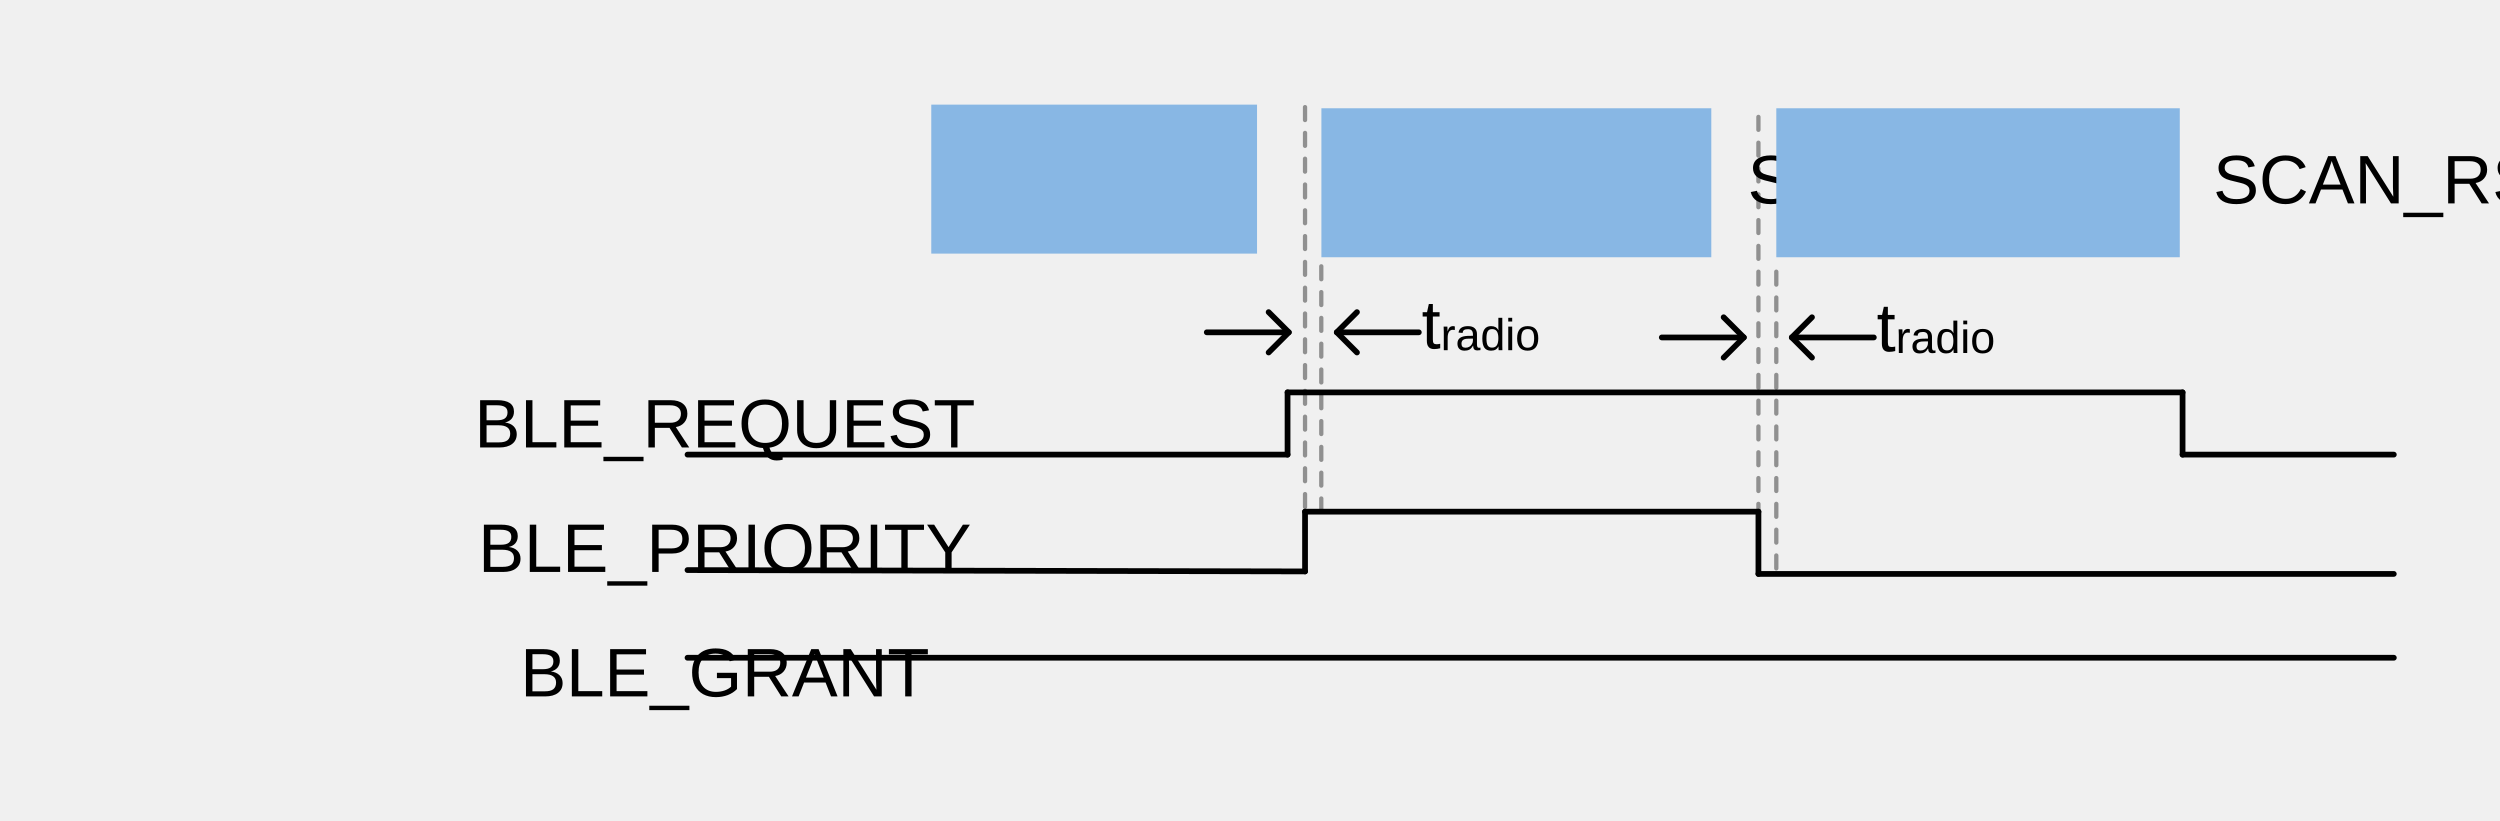
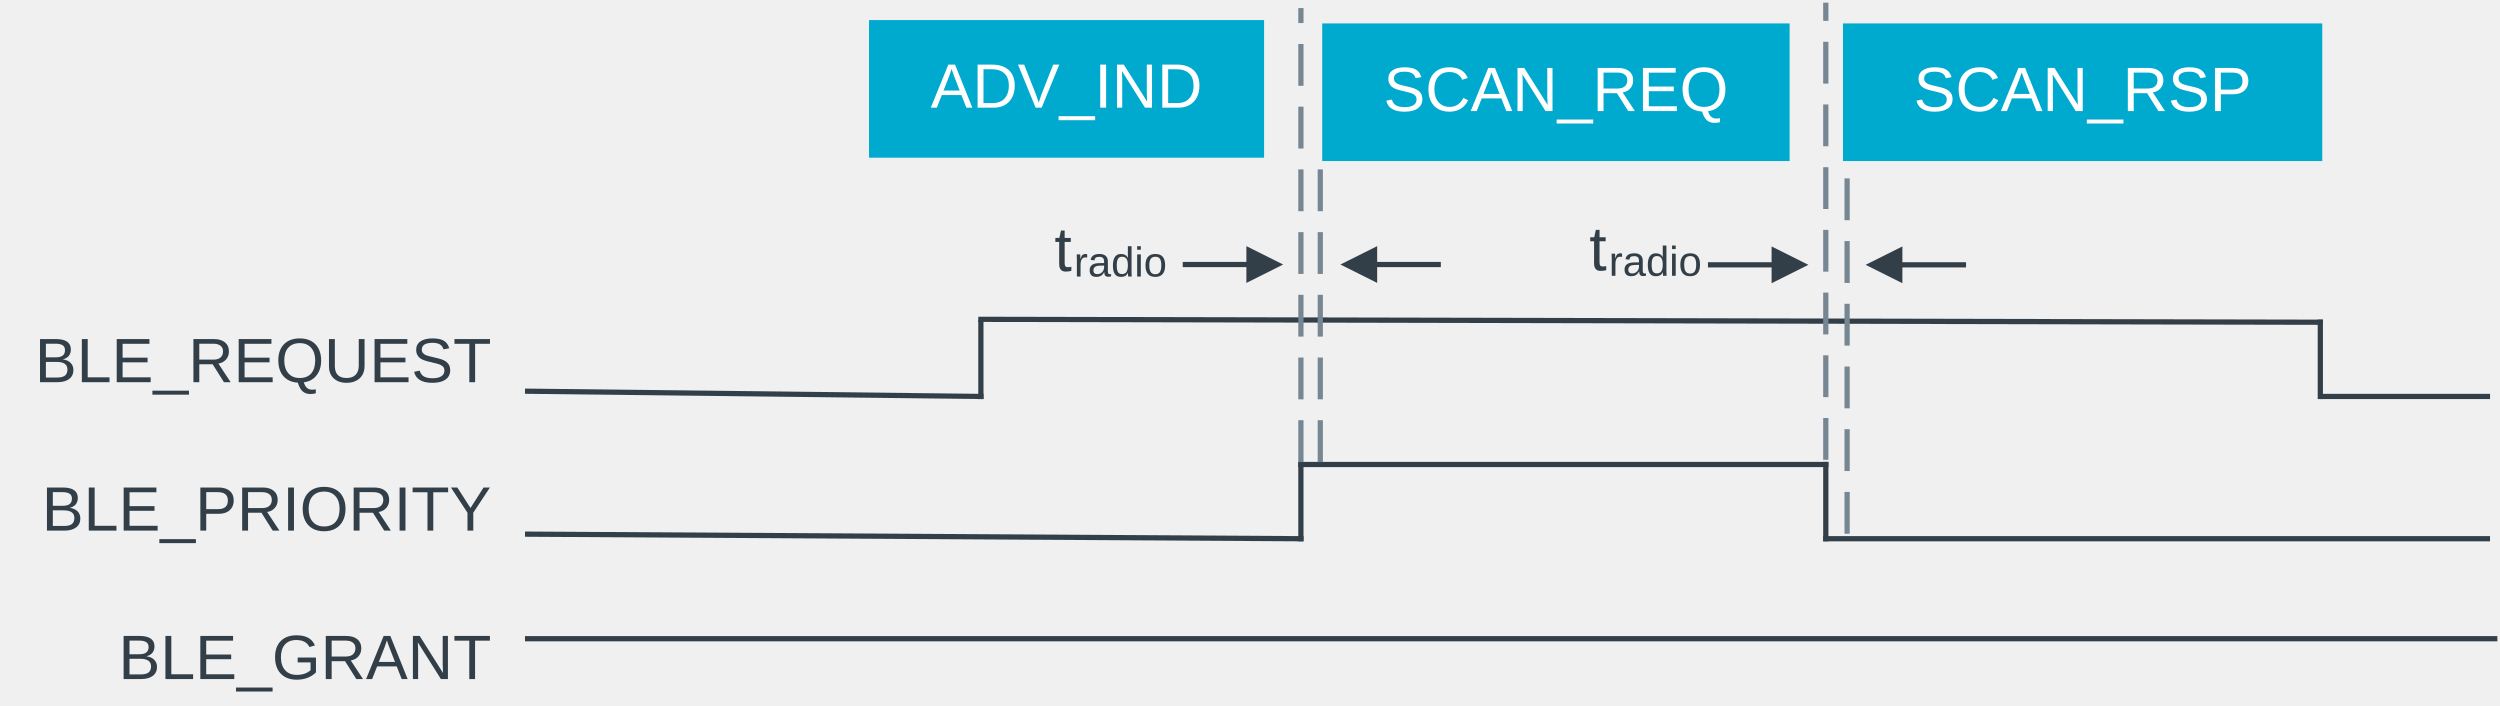
- <svg xmlns="http://www.w3.org/2000/svg" xmlns:ns1="http://schemas.microsoft.com/visio/2003/SVGExtensions/" xmlns:xlink="http://www.w3.org/1999/xlink" width="6.056in" height="1.987in" viewBox="0 0 436.043 143.081" xml:space="preserve" color-interpolation-filters="sRGB" class="st12">
-   <ns1:documentProperties ns1:langID="1044" ns1:metric="true" ns1:viewMarkup="false">
-     <ns1:userDefs>
-       <ns1:ud ns1:nameU="msvNoAutoConnect" ns1:val="VT0(1):26" />
-       <ns1:ud ns1:nameU="msvConvertTheme" />
-     </ns1:userDefs>
-   </ns1:documentProperties>
+ <svg xmlns="http://www.w3.org/2000/svg" xmlns:xlink="http://www.w3.org/1999/xlink" width="6.645in" height="1.875in" viewBox="0 0 478.42 134.978" xml:space="preserve" color-interpolation-filters="sRGB" class="st13">
  <style type="text/css">
	
- 		.st1 {fill:none;stroke:none;stroke-width:0.25}
- 		.st2 {fill:#000000;font-family:Arial;font-size:1em}
- 		.st3 {stroke:#000000;stroke-linecap:round;stroke-linejoin:round;stroke-width:1}
- 		.st4 {fill:#88b7e4;stroke:none;stroke-linecap:round;stroke-linejoin:round;stroke-width:0.5}
- 		.st5 {fill:none}
- 		.st6 {stroke:#000000;stroke-dasharray:2.25,2.25;stroke-linecap:round;stroke-linejoin:round;stroke-opacity:0.4;stroke-width:0.75}
- 		.st7 {fill:none;stroke:none;stroke-linecap:round;stroke-linejoin:round;stroke-width:0.75}
- 		.st8 {baseline-shift:-32.494%;font-size:0.65em}
- 		.st9 {marker-start:url(#mrkr1-70);stroke:#000000;stroke-linecap:round;stroke-linejoin:round;stroke-width:1}
- 		.st10 {fill:#000000;fill-opacity:1;stroke:#000000;stroke-opacity:1;stroke-width:0.284}
- 		.st11 {marker-end:url(#mrkr1-76);stroke:#000000;stroke-linecap:round;stroke-linejoin:round;stroke-width:1}
- 		.st12 {fill:none;fill-rule:evenodd;font-size:12px;overflow:visible;stroke-linecap:square;stroke-miterlimit:3}
+ 		.st1 {fill:none;stroke:none;stroke-linecap:butt;stroke-width:0.75}
+ 		.st2 {fill:#333f48;font-family:Arial;font-size:1em}
+ 		.st3 {fill:#000000}
+ 		.st4 {stroke:#333f48;stroke-width:1}
+ 		.st5 {fill:#00a9ce;stroke:none;stroke-width:0.75}
+ 		.st6 {fill:#ffffff;font-family:Arial;font-size:1em}
+ 		.st7 {stroke:#768692;stroke-dasharray:7,5;stroke-width:1}
+ 		.st8 {marker-start:url(#mrkr4-63);stroke:#333f48;stroke-width:1}
+ 		.st9 {fill:#333f48;fill-opacity:1;stroke:#333f48;stroke-opacity:1;stroke-width:0.284}
+ 		.st10 {marker-end:url(#mrkr4-69);stroke:#333f48;stroke-width:1}
+ 		.st11 {fill:none;stroke:none;stroke-width:1}
+ 		.st12 {fill:#333f48;font-family:Arial;font-size:0.667em}
+ 		.st13 {fill:none;fill-rule:evenodd;font-size:12px;overflow:visible;stroke-linecap:square;stroke-miterlimit:3}
	
	</style>
  <defs id="Markers">
-     <g id="lend1">
-       <path d="M 1 -1 L 0 0 L 1 1 " style="stroke-linecap:round;stroke-linejoin:round;fill:none" />
+     <g id="lend4">
+       <path d="M 2 1 L 0 0 L 2 -1 L 2 1 " style="stroke:none" />
    </g>
-     <marker id="mrkr1-70" class="st10" ns1:arrowType="1" ns1:arrowSize="2" orient="auto" markerUnits="strokeWidth" overflow="visible">
-       <use xlink:href="#lend1" transform="scale(3.520009) " />
+     <marker id="mrkr4-63" class="st9" refX="6.68" orient="auto" markerUnits="strokeWidth" overflow="visible">
+       <use xlink:href="#lend4" transform="scale(3.52) " />
    </marker>
-     <marker id="mrkr1-76" class="st10" ns1:arrowType="1" ns1:arrowSize="2" orient="auto" markerUnits="strokeWidth" overflow="visible">
-       <use xlink:href="#lend1" transform="scale(-3.520009,-3.520009) " />
+     <marker id="mrkr4-69" class="st9" refX="-7.04" orient="auto" markerUnits="strokeWidth" overflow="visible">
+       <use xlink:href="#lend4" transform="scale(-3.52,-3.52) " />
    </marker>
  </defs>
-   <g ns1:mID="9" ns1:index="7" ns1:groupContext="foregroundPage">
-     <ns1:pageProperties ns1:drawingScale="0.0393701" ns1:pageScale="0.0393701" ns1:drawingUnits="24" ns1:shadowOffsetX="9" ns1:shadowOffsetY="-9" />
-     <ns1:layer ns1:name="Hairline" ns1:index="0" color="#000000" />
-     <g id="shape1-1" ns1:mID="1" ns1:groupContext="shape" transform="translate(18.25,-62.5924)">
-       <ns1:textBlock ns1:margins="rect(4,4,4,4)" ns1:tabSpace="42.5197" />
-       <ns1:textRect cx="48.158" cy="137.05" width="96.32" height="12.062" />
-       <rect x="0" y="131.019" width="96.315" height="12.062" class="st1" />
-       <text x="4.48" y="140.65" class="st2" ns1:langID="1044">
-         <ns1:paragraph ns1:horizAlign="1" />
-         <ns1:tabList />BLE_REQUEST</text>
+   <g>
+     <g id="shape666-1" transform="translate(0.75,-57.5652)">
+       <rect x="0" y="119.196" width="97.277" height="15.782" class="st1" />
+       <text x="5.92" y="130.69" class="st2">BLE_REQUEST</text>
    </g>
-     <g id="shape2-4" ns1:mID="2" ns1:groupContext="shape" transform="translate(18.25,-40.8807)">
-       <ns1:textBlock ns1:margins="rect(4,4,4,4)" ns1:tabSpace="42.5197" />
-       <ns1:textRect cx="48.158" cy="137.05" width="96.32" height="12.062" />
-       <rect x="0" y="131.019" width="96.315" height="12.062" class="st1" />
-       <text x="5.14" y="140.65" class="st2" ns1:langID="1044">
-         <ns1:paragraph ns1:horizAlign="1" />
-         <ns1:tabList />BLE_PRIORITY</text>
+     <g id="shape667-4" transform="translate(0.75,-29.1575)">
+       <rect x="0" y="119.196" width="97.277" height="15.782" class="st1" />
+       <text x="7.25" y="130.69" class="st2">BLE_PRIORITY</text>
    </g>
-     <g id="shape3-7" ns1:mID="3" ns1:groupContext="shape" transform="translate(18.25,-19.1691)">
-       <ns1:textBlock ns1:margins="rect(4,4,4,4)" ns1:tabSpace="42.5197" />
-       <ns1:textRect cx="48.158" cy="137.05" width="96.32" height="12.062" />
-       <rect x="0" y="131.019" width="96.315" height="12.062" class="st1" />
-       <text x="12.48" y="140.65" class="st2" ns1:langID="1044">
-         <ns1:paragraph ns1:horizAlign="1" />
-         <ns1:tabList />BLE_GRANT</text>
+     <g id="shape668-7" transform="translate(0.75,-0.75)">
+       <rect x="0" y="119.196" width="97.277" height="15.782" class="st1" />
+       <text x="21.92" y="130.69" class="st2">BLE_GRANT</text>
    </g>
-     <g id="shape4-10" ns1:mID="4" ns1:groupContext="shape" transform="translate(380.693,-63.7795)">
-       <ns1:userDefs>
-         <ns1:ud ns1:nameU="msvThemeColors" ns1:val="VT0(254):26" />
-       </ns1:userDefs>
-       <path d="M0 143.08 L36.85 143.08" class="st3" />
+     <g id="shape669-10" transform="translate(444.467,-59.1197)">
+       <path d="M0 134.98 L31.55 134.98 L0 134.98 Z" class="st3" />
+       <path d="M0 134.98 L31.55 134.98" class="st4" />
    </g>
-     <g id="shape6-13" ns1:mID="6" ns1:groupContext="shape" transform="translate(119.906,-28.3465)">
-       <ns1:userDefs>
-         <ns1:ud ns1:nameU="msvThemeColors" ns1:val="VT0(254):26" />
-       </ns1:userDefs>
-       <path d="M0 143.08 L297.64 143.08" class="st3" />
+     <g id="shape670-13" transform="translate(100.966,-12.759)">
+       <path d="M0 134.98 L376.45 134.98 L0 134.98 Z" class="st3" />
+       <path d="M0 134.98 L376.45 134.98" class="st4" />
    </g>
-     <g id="shape8-16" ns1:mID="8" ns1:groupContext="shape" transform="translate(227.622,-53.8274)">
-       <ns1:userDefs>
-         <ns1:ud ns1:nameU="msvThemeColors" ns1:val="VT0(254):26" />
-       </ns1:userDefs>
-       <path d="M0 143.08 L79.09 143.08" class="st3" />
+     <g id="shape671-16" transform="translate(248.951,-46.0983)">
+       <path d="M0 134.98 L100.45 134.98 L0 134.98 Z" class="st3" />
+       <path d="M0 134.98 L100.45 134.98" class="st4" />
    </g>
-     <g id="shape9-19" ns1:mID="9" ns1:groupContext="shape" transform="translate(81.4918,79.3017) rotate(-90)">
-       <ns1:userDefs>
-         <ns1:ud ns1:nameU="msvThemeColors" ns1:val="VT0(254):26" />
-       </ns1:userDefs>
-       <path d="M0 143.08 L10.86 143.08" class="st3" />
+     <g id="shape672-19" transform="translate(52.732,75.8602) rotate(-90)">
+       <path d="M0 134.98 L14.21 134.98 L0 134.98 Z" class="st3" />
+       <path d="M0 134.98 L14.21 134.98" class="st4" />
    </g>
-     <g id="shape10-22" ns1:mID="10" ns1:groupContext="shape" transform="translate(523.774,68.4459) rotate(90)">
-       <ns1:userDefs>
-         <ns1:ud ns1:nameU="msvThemeColors" ns1:val="VT0(254):26" />
-       </ns1:userDefs>
-       <path d="M0 143.08 L10.86 143.08" class="st3" />
+     <g id="shape673-22" transform="translate(579.016,61.6564) rotate(90)">
+       <path d="M0 134.98 L14.21 134.98 L0 134.98 Z" class="st3" />
+       <path d="M0 134.98 L14.21 134.98" class="st4" />
    </g>
-     <g id="shape11-25" ns1:mID="11" ns1:groupContext="shape" transform="translate(370.703,89.2539) rotate(90)">
-       <ns1:userDefs>
-         <ns1:ud ns1:nameU="msvThemeColors" ns1:val="VT0(254):26" />
-       </ns1:userDefs>
-       <path d="M0 143.08 L10.42 143.08" class="st3" />
+     <g id="shape674-25" transform="translate(383.93,88.8817) rotate(90)">
+       <path d="M0 134.98 L14.21 134.98 L0 134.98 Z" class="st3" />
+       <path d="M0 134.98 L14.21 134.98" class="st4" />
    </g>
-     <g id="shape12-28" ns1:mID="12" ns1:groupContext="shape" transform="translate(449.79,89.2539) rotate(90)">
-       <ns1:userDefs>
-         <ns1:ud ns1:nameU="msvThemeColors" ns1:val="VT0(254):26" />
-       </ns1:userDefs>
-       <path d="M0 143.08 L10.86 143.08" class="st3" />
+     <g id="shape675-28" transform="translate(484.38,88.8817) rotate(90)">
+       <path d="M0 134.98 L14.21 134.98 L0 134.98 Z" class="st3" />
+       <path d="M0 134.98 L14.21 134.98" class="st4" />
    </g>
-     <g id="shape13-31" ns1:mID="13" ns1:groupContext="shape" transform="translate(306.709,-42.9715)">
-       <ns1:userDefs>
-         <ns1:ud ns1:nameU="msvThemeColors" ns1:val="VT0(254):26" />
-       </ns1:userDefs>
-       <path d="M0 143.08 L110.83 143.08" class="st3" />
+     <g id="shape676-31" transform="translate(349.401,-31.8944)">
+       <path d="M0 134.98 L126.61 134.98 L0 134.98 Z" class="st3" />
+       <path d="M0 134.98 L126.61 134.98" class="st4" />
    </g>
-     <g id="shape19-34" ns1:mID="19" ns1:groupContext="shape" transform="translate(119.906,-63.7795)">
-       <ns1:userDefs>
-         <ns1:ud ns1:nameU="msvThemeColors" ns1:val="VT0(254):26" />
-       </ns1:userDefs>
-       <path d="M0 143.08 L104.67 143.08" class="st3" />
+     <g id="shape677-34" transform="translate(102.527,-60.1132) rotate(0.662138)">
+       <path d="M0 134.98 L86.75 134.98 L0 134.98 Z" class="st3" />
+       <path d="M0 134.98 L86.75 134.98" class="st4" />
    </g>
-     <g id="shape20-37" ns1:mID="20" ns1:groupContext="shape" transform="translate(224.573,-74.6354)">
-       <ns1:userDefs>
-         <ns1:ud ns1:nameU="msvThemeColors" ns1:val="VT0(254):26" />
-       </ns1:userDefs>
-       <path d="M0 143.08 L156.12 143.08" class="st3" />
+     <g id="shape678-37" transform="translate(188.005,-73.8789) rotate(0.124196)">
+       <path d="M0 134.98 L256.33 134.98 L0 134.98 Z" class="st3" />
+       <path d="M0 134.98 L256.33 134.98" class="st4" />
    </g>
-     <g id="group27-40" transform="translate(162.425,-98.8437)" ns1:mID="27" ns1:groupContext="group">
-       <g id="shape28-41" ns1:mID="28" ns1:groupContext="shape">
-         <ns1:textBlock ns1:margins="rect(0,0,0,0)" ns1:tabSpace="42.5197" />
-         <ns1:textRect cx="28.412" cy="130.088" width="56.83" height="25.988" />
-         <rect x="0" y="117.094" width="56.825" height="25.988" class="st4" />
-         <text x="2.41" y="133.69" class="st2" ns1:langID="1033">
-           <ns1:paragraph ns1:horizAlign="1" />
-           <ns1:tabList />ADV_IND</text>
+     <g id="shape680-40" transform="translate(166.303,-104.809)">
+       <rect x="0" y="108.643" width="75.601" height="26.335" class="st5" />
+       <text x="11.79" y="125.41" class="st6">ADV_IND</text>
+     </g>
+     <g id="shape682-43" transform="translate(253.03,-104.166)">
+       <rect x="0" y="108.643" width="89.443" height="26.335" class="st5" />
+       <text x="11.71" y="125.41" class="st6">SCAN_REQ</text>
+     </g>
+     <g id="shape684-46" transform="translate(352.685,-104.166)">
+       <rect x="0" y="108.643" width="91.721" height="26.335" class="st5" />
+       <text x="13.52" y="125.41" class="st6">SCAN_RSP</text>
+     </g>
+     <g id="shape685-49" transform="translate(101.764,-32.7654) rotate(0.338132)">
+       <path d="M0 134.98 L147.98 134.98 L0 134.98 Z" class="st3" />
+       <path d="M0 134.98 L147.98 134.98" class="st4" />
+     </g>
+     <g id="shape696-52" transform="translate(218.498,101.63) rotate(-90)">
+       <path d="M0 134.98 L70.28 134.98 L0 134.98 Z" class="st3" />
+       <path d="M0 134.98 L70.28 134.98" class="st7" />
+     </g>
+     <g id="shape699-55" transform="translate(214.418,87.4869) rotate(-90)">
+       <path d="M0 134.98 L86.49 134.98 L0 134.98 Z" class="st3" />
+       <path d="M0 134.98 L86.49 134.98" class="st7" />
+     </g>
+     <g id="shape701-58" transform="translate(357.017,-84.3088)">
+       <path d="M6.68 134.98 L7.04 134.98 L18.72 134.98" class="st8" />
+     </g>
+     <g id="shape702-64" transform="translate(327.346,-84.3088)">
+       <path d="M0 134.98 L11.68 134.98" class="st10" />
+     </g>
+     <g id="shape705-70" transform="translate(117.681,87.9107) rotate(-90)">
+       <path d="M0 134.98 L57.86 134.98 L0 134.98 Z" class="st3" />
+       <path d="M0 134.98 L57.86 134.98" class="st7" />
+     </g>
+     <g id="shape708-73" transform="translate(113.972,87.9107) rotate(-90)">
+       <path d="M0 134.98 L85.87 134.98 L0 134.98 Z" class="st3" />
+       <path d="M0 134.98 L85.87 134.98" class="st7" />
+     </g>
+     <g id="shape710-76" transform="translate(256.507,-84.3678)">
+       <path d="M6.68 134.98 L7.04 134.98 L18.72 134.98" class="st8" />
+     </g>
+     <g id="shape711-81" transform="translate(226.836,-84.3678)">
+       <path d="M0 134.98 L11.68 134.98" class="st10" />
+     </g>
+     <g id="group712-86" transform="translate(197.163,-81.8044)">
+       <g id="shape713-87" transform="translate(3.19744E-14,-0.272734)">
+         <rect x="0" y="125.728" width="12.549" height="9.251" class="st11" />
+         <text x="4.61" y="133.95" class="st2">t</text>
+       </g>
+       <g id="shape714-90" transform="translate(2.13576,-2.84217E-14)">
+         <rect x="0" y="127.24" width="30.234" height="7.739" class="st11" />
+         <text x="6.22" y="134.71" class="st12">radio</text>
      </g>
    </g>
-     <g id="group29-44" transform="translate(230.476,-98.2092)" ns1:mID="29" ns1:groupContext="group">
-       <g id="shape30-45" ns1:mID="30" ns1:groupContext="shape">
-         <ns1:textBlock ns1:margins="rect(0,0,0,0)" ns1:tabSpace="42.5197" />
-         <ns1:textRect cx="34.006" cy="130.088" width="68.02" height="25.988" />
-         <rect x="0" y="117.094" width="68.012" height="25.988" class="st4" />
-         <text x="1" y="133.69" class="st2" ns1:langID="1033">
-           <ns1:paragraph ns1:horizAlign="1" />
-           <ns1:tabList />SCAN_REQ</text>
+     <g id="group715-93" transform="translate(299.522,-81.9351)">
+       <g id="shape716-94" transform="translate(3.19744E-14,-0.272734)">
+         <rect x="0" y="125.728" width="12.549" height="9.251" class="st11" />
+         <text x="4.61" y="133.95" class="st2">t</text>
      </g>
-     </g>
-     <g id="group31-48" transform="translate(309.827,-98.2092)" ns1:mID="31" ns1:groupContext="group">
-       <g id="shape32-49" ns1:mID="32" ns1:groupContext="shape">
-         <ns1:textBlock ns1:margins="rect(0,0,0,0)" ns1:tabSpace="42.5197" />
-         <ns1:textRect cx="35.19" cy="130.088" width="70.38" height="25.988" />
-         <rect x="0" y="117.094" width="70.38" height="25.988" class="st4" />
-         <text x="2.85" y="133.69" class="st2" ns1:langID="1033">
-           <ns1:paragraph ns1:horizAlign="1" />
-           <ns1:tabList />SCAN_RSP</text>
+       <g id="shape717-97" transform="translate(2.13576,-2.84217E-14)">
+         <rect x="0" y="127.24" width="30.234" height="7.739" class="st11" />
+         <text x="6.22" y="134.71" class="st12">radio</text>
      </g>
-     </g>
-     <g id="shape39-52" ns1:mID="39" ns1:groupContext="shape" transform="translate(120.213,-43.6387) rotate(0.124194)">
-       <ns1:userDefs>
-         <ns1:ud ns1:nameU="msvThemeColors" ns1:val="VT0(254):26" />
-       </ns1:userDefs>
-       <path d="M0 143.08 L107.72 143.08" class="st3" />
-     </g>
-     <g id="shape63-55" ns1:mID="63" ns1:groupContext="shape" transform="translate(166.745,99.1443) rotate(-90)">
-       <path d="M0 143.08 L52.44 143.08 L0 143.08 Z" class="st5" />
-       <path d="M0 143.08 L52.44 143.08" class="st6" />
-     </g>
-     <g id="shape64-58" ns1:mID="64" ns1:groupContext="shape" transform="translate(163.627,99.1443) rotate(-90)">
-       <path d="M0 143.08 L80.25 143.08 L0 143.08 Z" class="st5" />
-       <path d="M0 143.08 L80.25 143.08" class="st6" />
-     </g>
-     <g id="shape65-61" ns1:mID="65" ns1:groupContext="shape" ns1:layerMember="0" transform="translate(267.307,-80.3771)">
-       <ns1:userDefs>
-         <ns1:ud ns1:nameU="DWGTextHAlign" ns1:prompt="0=left, 0.5=center, 1=right" ns1:val="VT0(1):1" />
-         <ns1:ud ns1:nameU="DWGTextVAlign" ns1:prompt="0=bottom, 0.5=middle, 1=top" ns1:val="VT0(0.5):1" />
-         <ns1:ud ns1:nameU="SOLSH" ns1:prompt="" ns1:val="VT4({13D0FF3B-CF5B-4a46-98AB-14030248EAEF})" />
-         <ns1:ud ns1:nameU="DWGEntityType" ns1:prompt="" ns1:val="VT4(MTEXT)" />
-       </ns1:userDefs>
-       <ns1:textBlock ns1:margins="rect(0,0,0,0)" />
-       <ns1:textRect cx="14.173" cy="138.419" width="28.35" height="9.324" />
-       <rect x="0" y="133.757" width="28.346" height="9.324" class="st7" />
-       <text x="-0" y="141.66" class="st2" ns1:langID="1044">
-         <ns1:paragraph ns1:spLine="-1.08" ns1:spAfter="7.99997" ns1:bulletSize="0.166667" />
-         <ns1:tabList />t<tspan dy="-0.287em" class="st8" ns1:baseFontSize="12">radio</tspan>
-       </text>
-     </g>
-     <g id="shape66-65" ns1:mID="66" ns1:groupContext="shape" transform="translate(312.529,-84.2189)">
-       <path d="M0 143.08 L14.31 143.08" class="st9" />
-     </g>
-     <g id="shape67-71" ns1:mID="67" ns1:groupContext="shape" transform="translate(289.852,-84.2189)">
-       <path d="M0 143.08 L14.31 143.08" class="st11" />
-     </g>
-     <g id="shape68-77" ns1:mID="68" ns1:groupContext="shape" transform="translate(87.3754,89.2063) rotate(-90)">
-       <path d="M0 143.08 L44.22 143.08 L0 143.08 Z" class="st5" />
-       <path d="M0 143.08 L44.22 143.08" class="st6" />
-     </g>
-     <g id="shape69-80" ns1:mID="69" ns1:groupContext="shape" transform="translate(84.5408,92.9364) rotate(-90)">
-       <path d="M0 143.08 L75.46 143.08 L0 143.08 Z" class="st5" />
-       <path d="M0 143.08 L75.46 143.08" class="st6" />
-     </g>
-     <g id="shape70-83" ns1:mID="70" ns1:groupContext="shape" ns1:layerMember="0" transform="translate(187.937,-80.8623)">
-       <ns1:userDefs>
-         <ns1:ud ns1:nameU="DWGTextHAlign" ns1:prompt="0=left, 0.5=center, 1=right" ns1:val="VT0(1):1" />
-         <ns1:ud ns1:nameU="DWGTextVAlign" ns1:prompt="0=bottom, 0.5=middle, 1=top" ns1:val="VT0(0.5):1" />
-         <ns1:ud ns1:nameU="SOLSH" ns1:prompt="" ns1:val="VT4({13D0FF3B-CF5B-4a46-98AB-14030248EAEF})" />
-         <ns1:ud ns1:nameU="DWGEntityType" ns1:prompt="" ns1:val="VT4(MTEXT)" />
-       </ns1:userDefs>
-       <ns1:textBlock ns1:margins="rect(0,0,0,0)" />
-       <ns1:textRect cx="14.173" cy="138.419" width="28.35" height="9.324" />
-       <rect x="0" y="133.757" width="28.346" height="9.324" class="st7" />
-       <text x="-0" y="141.66" class="st2" ns1:langID="1044">
-         <ns1:paragraph ns1:spLine="-1.08" ns1:spAfter="7.99997" ns1:bulletSize="0.166667" />
-         <ns1:tabList />t<tspan dy="-0.287em" class="st8" ns1:baseFontSize="12">radio</tspan>
-       </text>
-     </g>
-     <g id="shape71-87" ns1:mID="71" ns1:groupContext="shape" transform="translate(233.159,-85.1143)">
-       <path d="M0 143.08 L14.31 143.08" class="st9" />
-     </g>
-     <g id="shape72-92" ns1:mID="72" ns1:groupContext="shape" transform="translate(210.482,-85.1143)">
-       <path d="M0 143.08 L14.31 143.08" class="st11" />
    </g>
  </g>
</svg>
